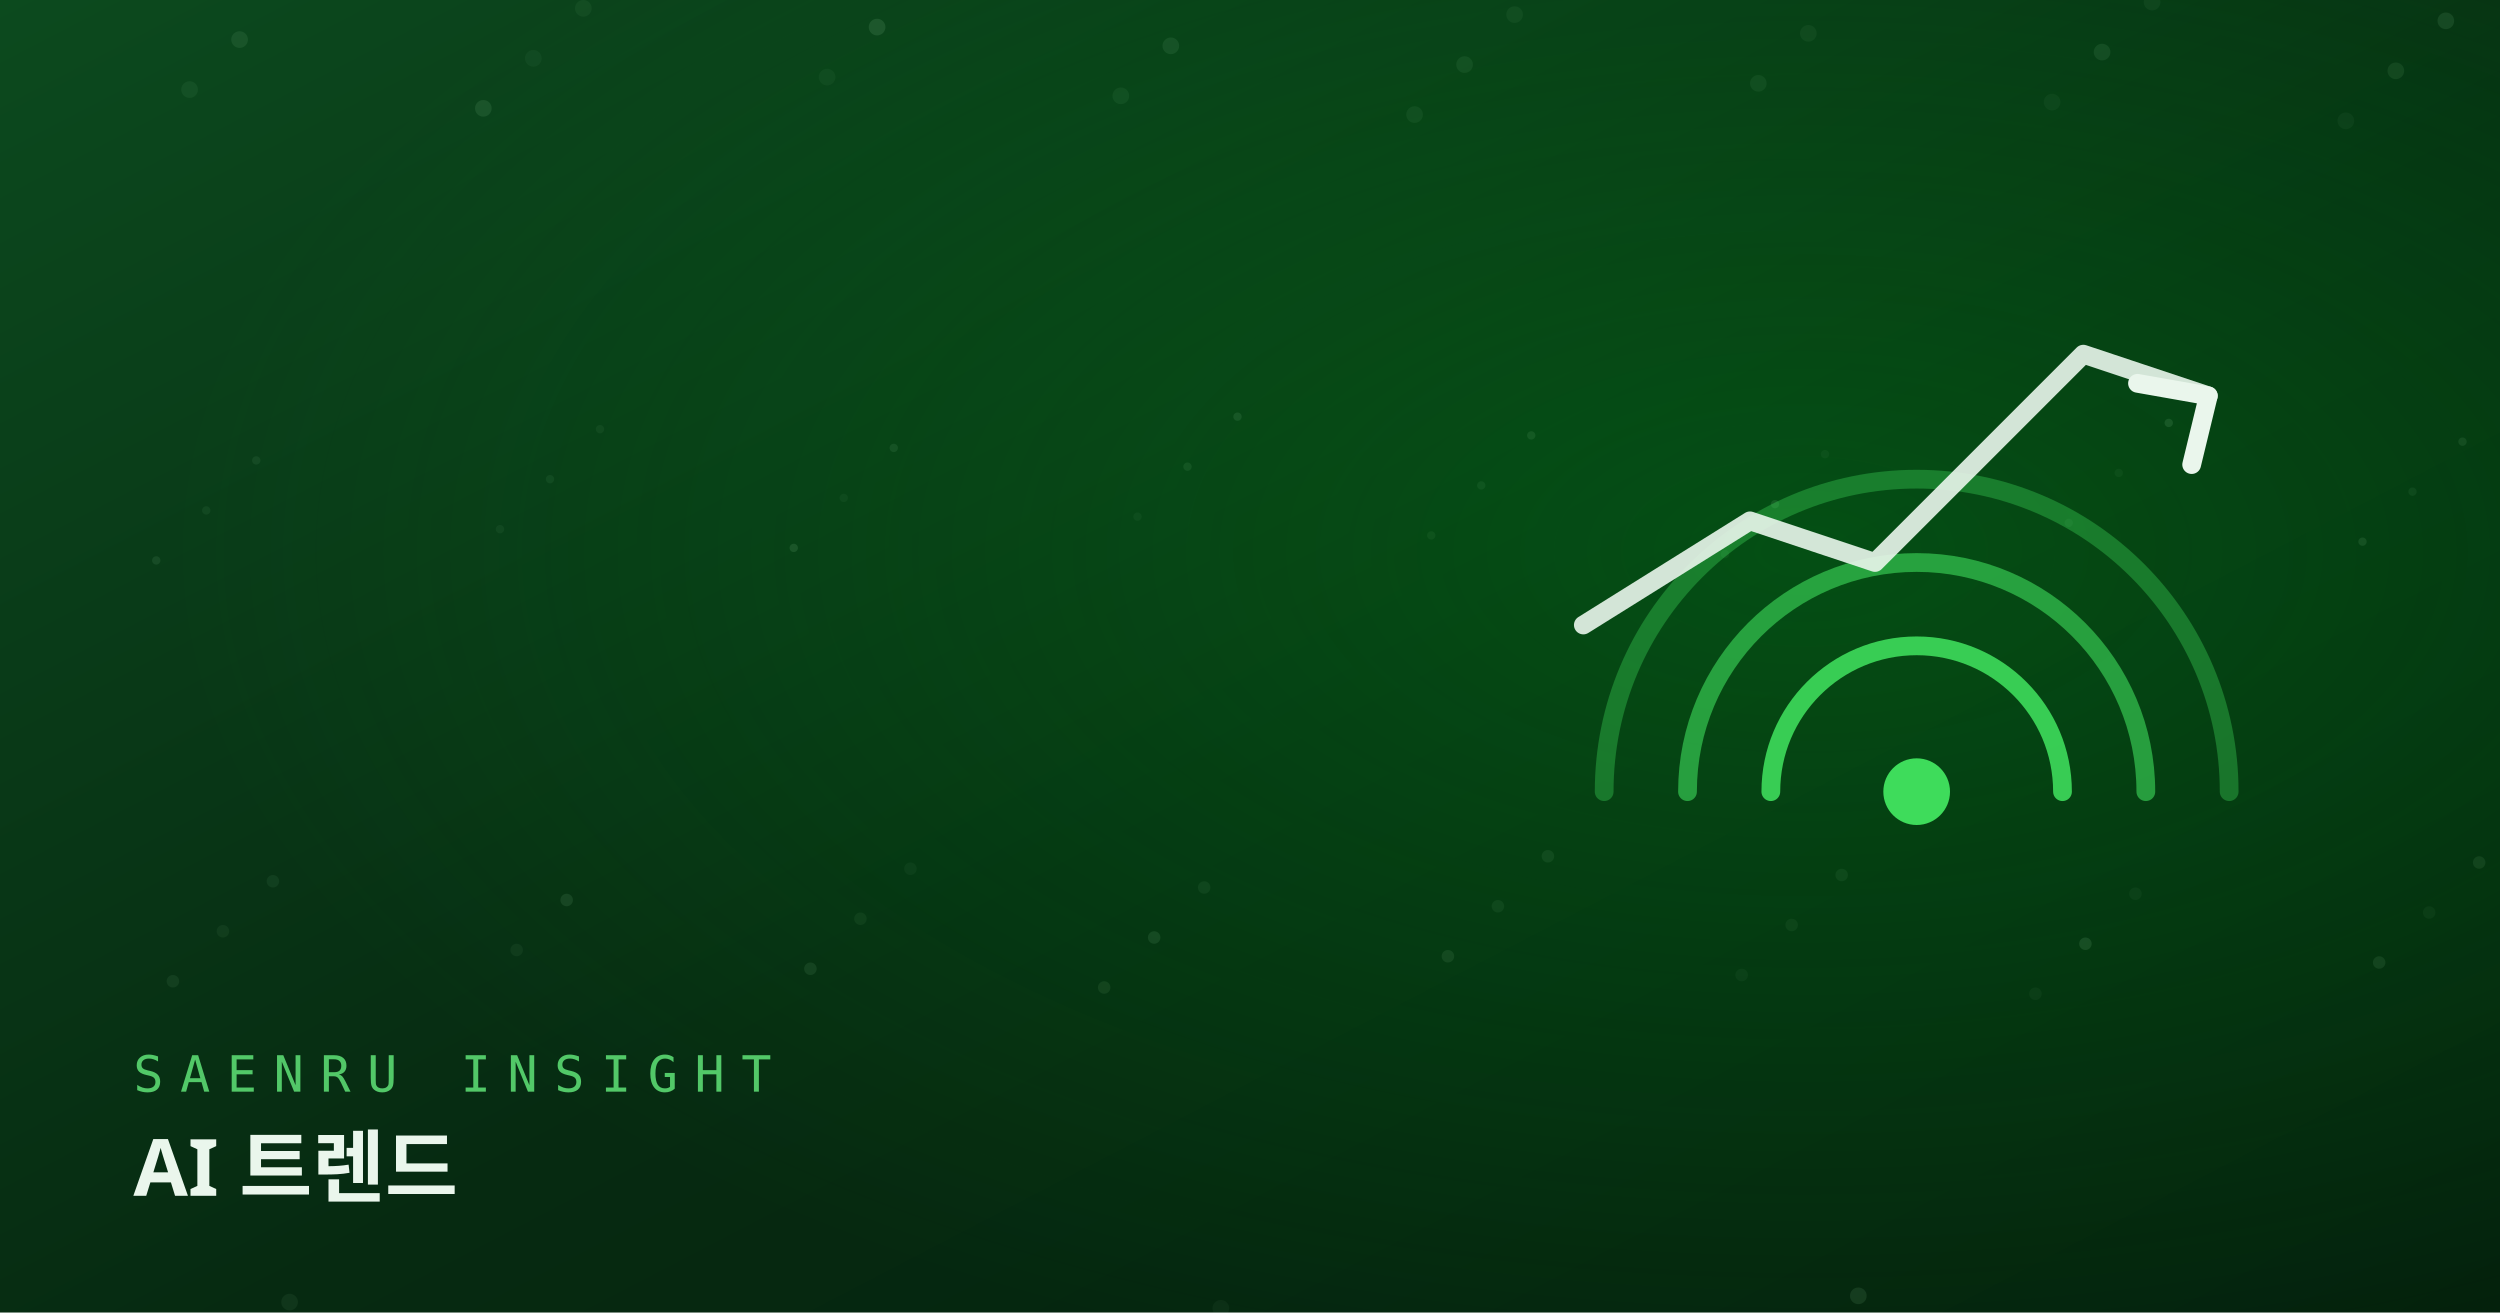
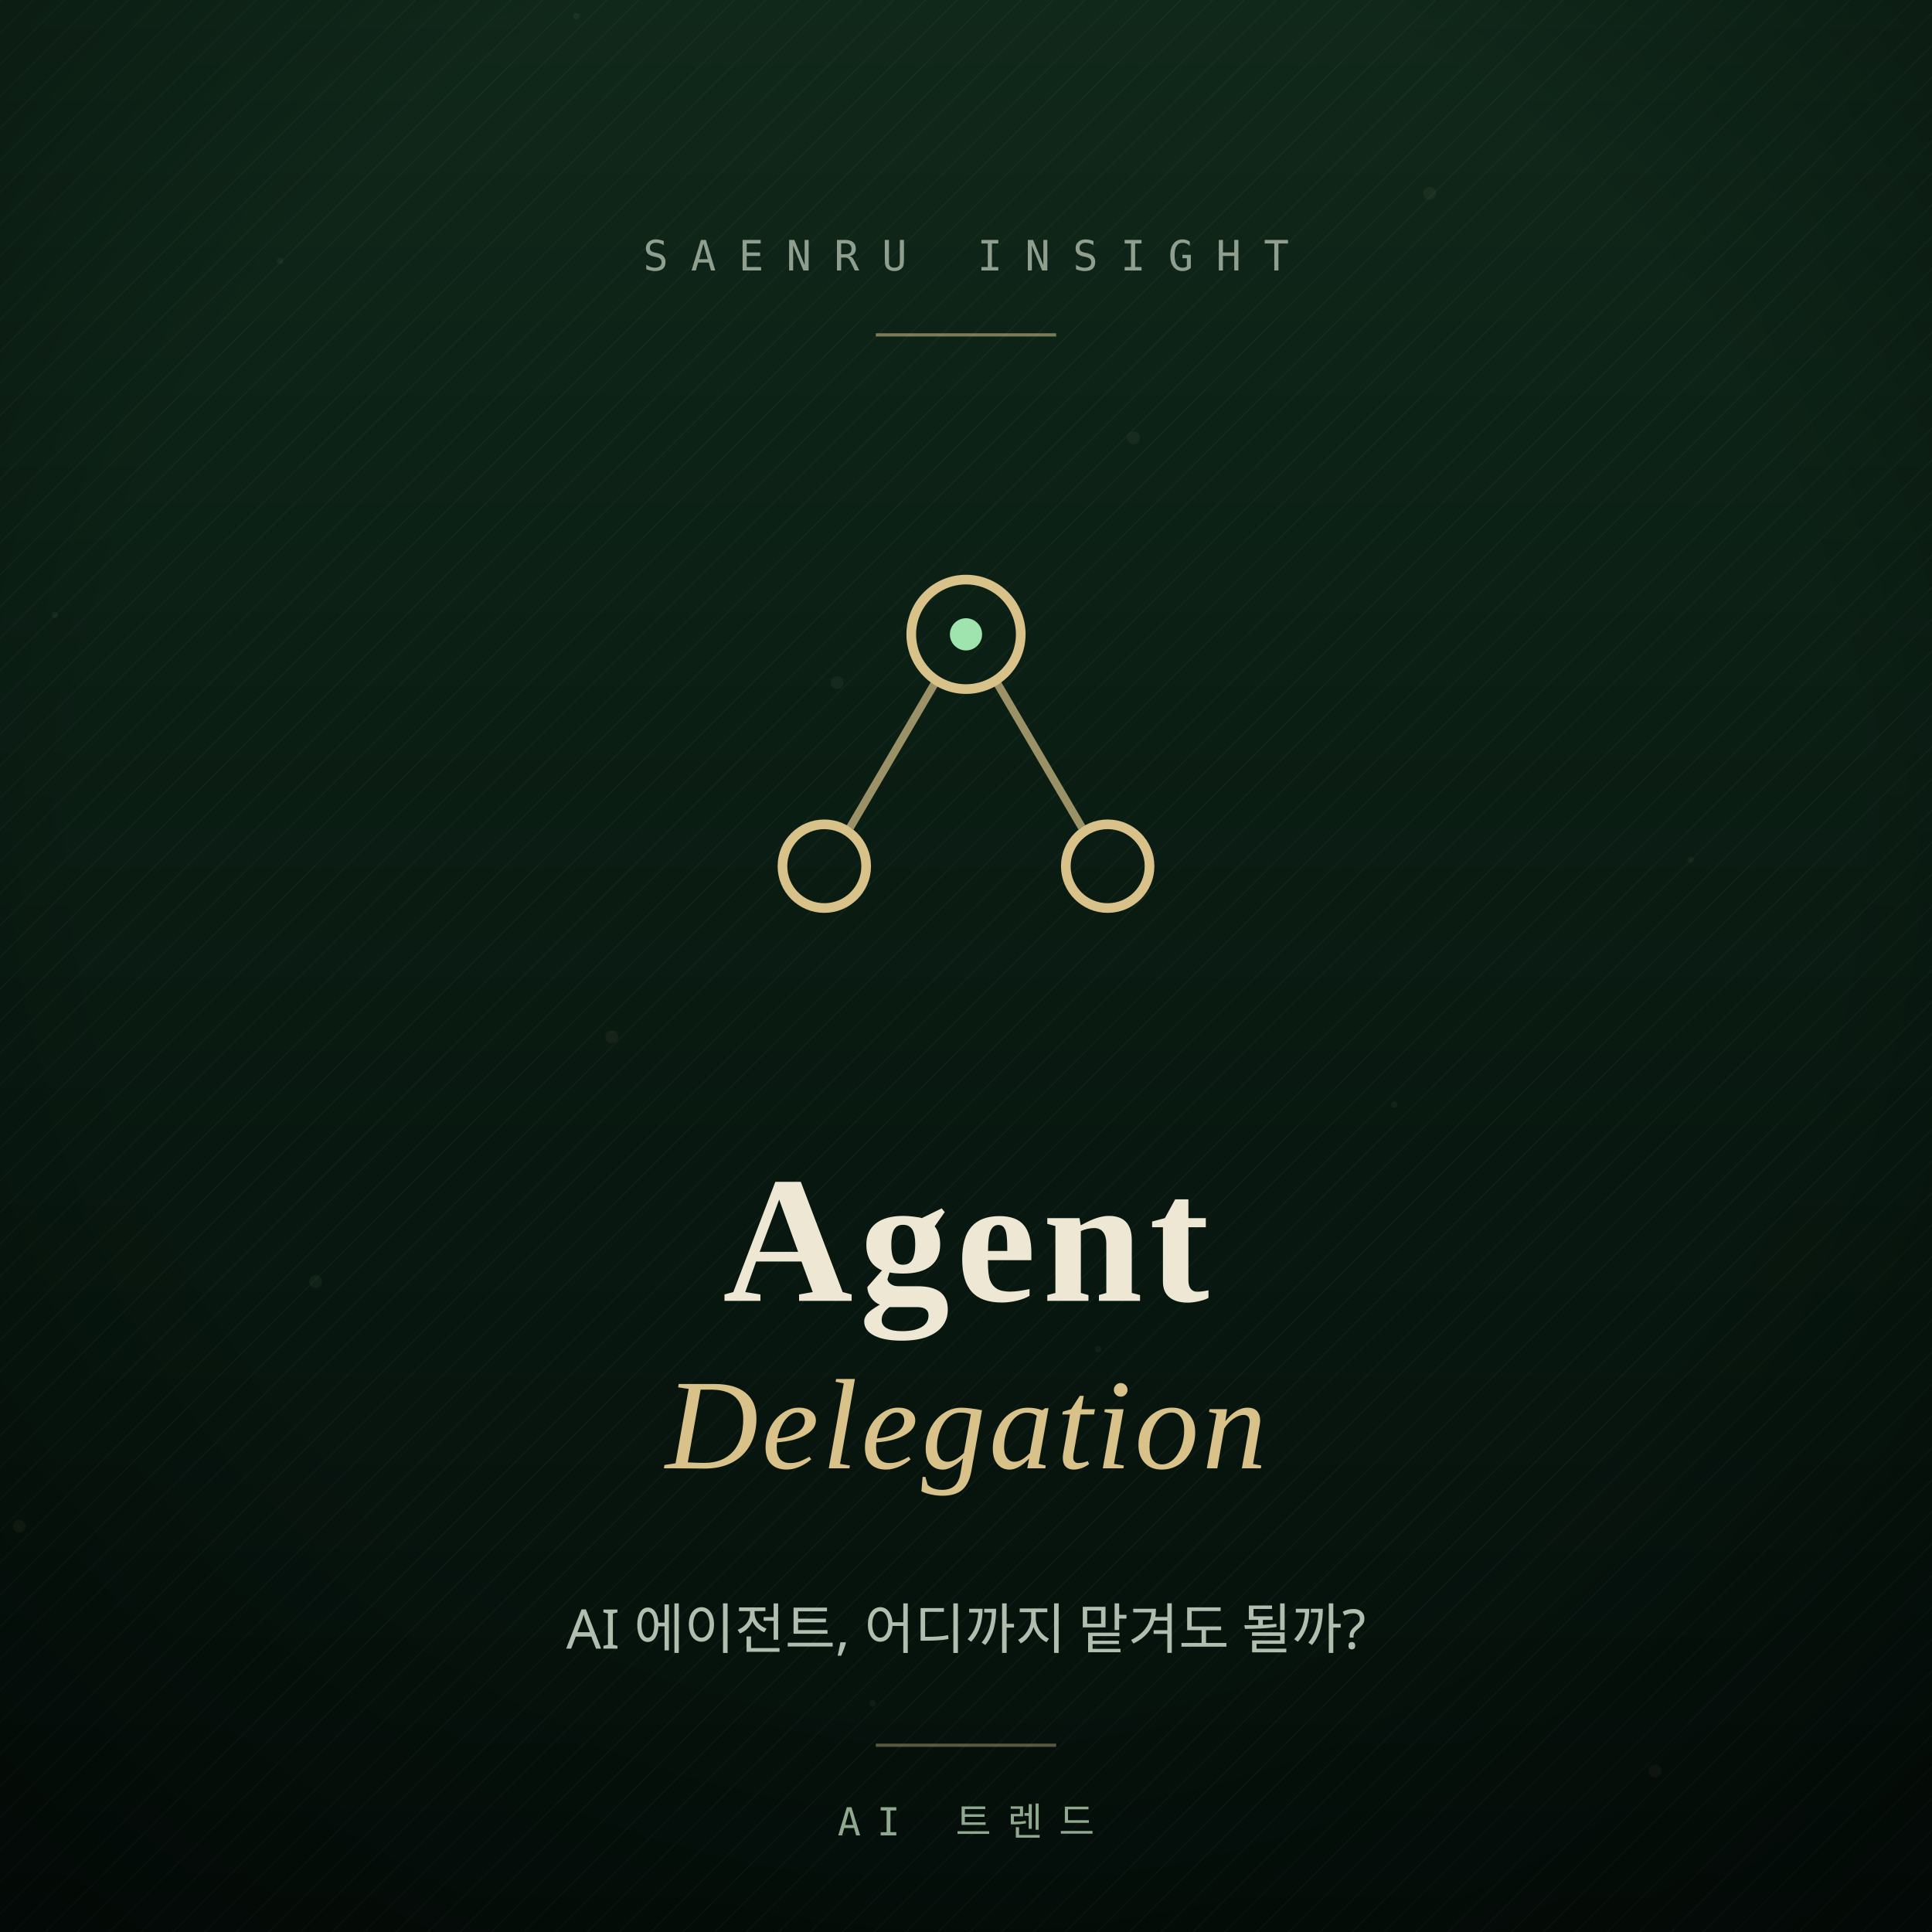
- <svg xmlns="http://www.w3.org/2000/svg" viewBox="0 0 1200 630" role="img" aria-label="AI 트렌드 썸네일">
+ <svg xmlns="http://www.w3.org/2000/svg" viewBox="0 0 600 600" role="img" aria-label="AI 트렌드 썸네일">
  <defs>
-     <linearGradient id="g" x1="0" y1="0" x2="1" y2="1">
-       <stop offset="0" stop-color="#0C4A1E" />
-       <stop offset="0.55" stop-color="#062A11" />
-       <stop offset="1" stop-color="#04200C" />
+     <linearGradient id="g" x1="0" y1="0" x2="0" y2="1">
+       <stop offset="0" stop-color="#10281A" />
+       <stop offset="0.6" stop-color="#081810" />
+       <stop offset="1" stop-color="#050F0A" />
    </linearGradient>
-     <radialGradient id="glow" cx="0.72" cy="0.42" r="0.65">
-       <stop offset="0" stop-color="#00AF1C" stop-opacity="0.28" />
-       <stop offset="1" stop-color="#00AF1C" stop-opacity="0" />
+     <radialGradient id="vig" cx="0.5" cy="0.42" r="0.75">
+       <stop offset="0.6" stop-color="#000000" stop-opacity="0" />
+       <stop offset="1" stop-color="#000000" stop-opacity="0.4" />
    </radialGradient>
+     <pattern id="tex" width="7" height="7" patternUnits="userSpaceOnUse" patternTransform="rotate(45)">
+       <line x1="0" y1="0" x2="0" y2="7" stroke="#FFFFFF" stroke-opacity="0.028" stroke-width="1" />
+     </pattern>
  </defs>
-   <rect width="1200" height="630" fill="url(#g)" />
-   <rect width="1200" height="630" fill="url(#glow)" />
-   <circle cx="594" cy="200" r="2" fill="#97DBA0" opacity="0.11" />
-   <circle cx="743" cy="411" r="3" fill="#97DBA0" opacity="0.08" />
-   <circle cx="892" cy="622" r="4" fill="#97DBA0" opacity="0.11" />
-   <circle cx="1041" cy="203" r="2" fill="#97DBA0" opacity="0.13" />
-   <circle cx="1190" cy="414" r="3" fill="#97DBA0" opacity="0.09" />
-   <circle cx="139" cy="625" r="4" fill="#97DBA0" opacity="0.07" />
-   <circle cx="288" cy="206" r="2" fill="#97DBA0" opacity="0.06" />
-   <circle cx="437" cy="417" r="3" fill="#97DBA0" opacity="0.05" />
-   <circle cx="586" cy="628" r="4" fill="#97DBA0" opacity="0.05" />
-   <circle cx="735" cy="209" r="2" fill="#97DBA0" opacity="0.10" />
-   <circle cx="884" cy="420" r="3" fill="#97DBA0" opacity="0.07" />
-   <circle cx="1033" cy="1" r="4" fill="#97DBA0" opacity="0.06" />
-   <circle cx="1182" cy="212" r="2" fill="#97DBA0" opacity="0.10" />
-   <circle cx="131" cy="423" r="3" fill="#97DBA0" opacity="0.07" />
-   <circle cx="280" cy="4" r="4" fill="#97DBA0" opacity="0.06" />
-   <circle cx="429" cy="215" r="2" fill="#97DBA0" opacity="0.10" />
-   <circle cx="578" cy="426" r="3" fill="#97DBA0" opacity="0.07" />
-   <circle cx="727" cy="7" r="4" fill="#97DBA0" opacity="0.06" />
-   <circle cx="876" cy="218" r="2" fill="#97DBA0" opacity="0.05" />
-   <circle cx="1025" cy="429" r="3" fill="#97DBA0" opacity="0.05" />
-   <circle cx="1174" cy="10" r="4" fill="#97DBA0" opacity="0.11" />
-   <circle cx="123" cy="221" r="2" fill="#97DBA0" opacity="0.08" />
-   <circle cx="272" cy="432" r="3" fill="#97DBA0" opacity="0.11" />
-   <circle cx="421" cy="13" r="4" fill="#97DBA0" opacity="0.13" />
-   <circle cx="570" cy="224" r="2" fill="#97DBA0" opacity="0.09" />
-   <circle cx="719" cy="435" r="3" fill="#97DBA0" opacity="0.07" />
-   <circle cx="868" cy="16" r="4" fill="#97DBA0" opacity="0.06" />
-   <circle cx="1017" cy="227" r="2" fill="#97DBA0" opacity="0.05" />
-   <circle cx="1166" cy="438" r="3" fill="#97DBA0" opacity="0.05" />
-   <circle cx="115" cy="19" r="4" fill="#97DBA0" opacity="0.10" />
-   <circle cx="264" cy="230" r="2" fill="#97DBA0" opacity="0.07" />
-   <circle cx="413" cy="441" r="3" fill="#97DBA0" opacity="0.06" />
-   <circle cx="562" cy="22" r="4" fill="#97DBA0" opacity="0.10" />
-   <circle cx="711" cy="233" r="2" fill="#97DBA0" opacity="0.07" />
-   <circle cx="860" cy="444" r="3" fill="#97DBA0" opacity="0.06" />
-   <circle cx="1009" cy="25" r="4" fill="#97DBA0" opacity="0.10" />
-   <circle cx="1158" cy="236" r="2" fill="#97DBA0" opacity="0.07" />
-   <circle cx="107" cy="447" r="3" fill="#97DBA0" opacity="0.06" />
-   <circle cx="256" cy="28" r="4" fill="#97DBA0" opacity="0.05" />
-   <circle cx="405" cy="239" r="2" fill="#97DBA0" opacity="0.05" />
-   <circle cx="554" cy="450" r="3" fill="#97DBA0" opacity="0.11" />
-   <circle cx="703" cy="31" r="4" fill="#97DBA0" opacity="0.08" />
-   <circle cx="852" cy="242" r="2" fill="#97DBA0" opacity="0.11" />
-   <circle cx="1001" cy="453" r="3" fill="#97DBA0" opacity="0.13" />
-   <circle cx="1150" cy="34" r="4" fill="#97DBA0" opacity="0.09" />
-   <circle cx="99" cy="245" r="2" fill="#97DBA0" opacity="0.07" />
-   <circle cx="248" cy="456" r="3" fill="#97DBA0" opacity="0.06" />
-   <circle cx="397" cy="37" r="4" fill="#97DBA0" opacity="0.05" />
-   <circle cx="546" cy="248" r="2" fill="#97DBA0" opacity="0.05" />
-   <circle cx="695" cy="459" r="3" fill="#97DBA0" opacity="0.10" />
-   <circle cx="844" cy="40" r="4" fill="#97DBA0" opacity="0.07" />
-   <circle cx="993" cy="251" r="2" fill="#97DBA0" opacity="0.06" />
-   <circle cx="1142" cy="462" r="3" fill="#97DBA0" opacity="0.10" />
-   <circle cx="91" cy="43" r="4" fill="#97DBA0" opacity="0.07" />
-   <circle cx="240" cy="254" r="2" fill="#97DBA0" opacity="0.06" />
-   <circle cx="389" cy="465" r="3" fill="#97DBA0" opacity="0.10" />
-   <circle cx="538" cy="46" r="4" fill="#97DBA0" opacity="0.07" />
-   <circle cx="687" cy="257" r="2" fill="#97DBA0" opacity="0.06" />
-   <circle cx="836" cy="468" r="3" fill="#97DBA0" opacity="0.05" />
-   <circle cx="985" cy="49" r="4" fill="#97DBA0" opacity="0.05" />
-   <circle cx="1134" cy="260" r="2" fill="#97DBA0" opacity="0.11" />
-   <circle cx="83" cy="471" r="3" fill="#97DBA0" opacity="0.08" />
-   <circle cx="232" cy="52" r="4" fill="#97DBA0" opacity="0.11" />
-   <circle cx="381" cy="263" r="2" fill="#97DBA0" opacity="0.13" />
-   <circle cx="530" cy="474" r="3" fill="#97DBA0" opacity="0.09" />
-   <circle cx="679" cy="55" r="4" fill="#97DBA0" opacity="0.07" />
-   <circle cx="828" cy="266" r="2" fill="#97DBA0" opacity="0.06" />
-   <circle cx="977" cy="477" r="3" fill="#97DBA0" opacity="0.05" />
-   <circle cx="1126" cy="58" r="4" fill="#97DBA0" opacity="0.05" />
-   <circle cx="75" cy="269" r="2" fill="#97DBA0" opacity="0.10" />
-   <g stroke="#3EDC5B" stroke-width="9" fill="none" stroke-linecap="round">
-     <path d="M 770 380 A 150 150 0 0 1 1070 380" opacity="0.35" />
-     <path d="M 810 380 A 110 110 0 0 1 1030 380" opacity="0.6" />
-     <path d="M 850 380 A 70 70 0 0 1 990 380" opacity="0.9" />
+   <rect width="600" height="600" fill="url(#g)" />
+   <rect width="600" height="600" fill="url(#tex)" />
+   <circle cx="341" cy="419" r="1" fill="#9FE3AE" opacity="0.06" />
+   <circle cx="514" cy="550" r="2" fill="#D8C289" opacity="0.06" />
+   <circle cx="87" cy="81" r="1" fill="#D8C289" opacity="0.06" />
+   <circle cx="260" cy="212" r="2" fill="#9FE3AE" opacity="0.06" />
+   <circle cx="433" cy="343" r="1" fill="#D8C289" opacity="0.06" />
+   <circle cx="6" cy="474" r="2" fill="#D8C289" opacity="0.06" />
+   <circle cx="179" cy="5" r="1" fill="#9FE3AE" opacity="0.06" />
+   <circle cx="352" cy="136" r="2" fill="#D8C289" opacity="0.06" />
+   <circle cx="525" cy="267" r="1" fill="#D8C289" opacity="0.06" />
+   <circle cx="98" cy="398" r="2" fill="#9FE3AE" opacity="0.06" />
+   <circle cx="271" cy="529" r="1" fill="#D8C289" opacity="0.06" />
+   <circle cx="444" cy="60" r="2" fill="#D8C289" opacity="0.06" />
+   <circle cx="17" cy="191" r="1" fill="#9FE3AE" opacity="0.06" />
+   <circle cx="190" cy="322" r="2" fill="#D8C289" opacity="0.06" />
+   <rect width="600" height="600" fill="url(#vig)" />
+   <text x="300" y="84" text-anchor="middle" font-family="'IBM Plex Mono',Consolas,monospace" font-size="13" letter-spacing="7" fill="#B9C7B4" opacity="0.75">SAENRU INSIGHT</text>
+   <line x1="272" y1="104" x2="328" y2="104" stroke="#D8C289" stroke-width="1" opacity="0.55" />
+   <g transform="translate(300,235)">
+     <circle cx="0" cy="-38" r="17" fill="none" stroke="#D8C289" stroke-width="3" />
+     <circle cx="-44" cy="34" r="13" fill="none" stroke="#D8C289" stroke-width="3" />
+     <circle cx="44" cy="34" r="13" fill="none" stroke="#D8C289" stroke-width="3" />
+     <line x1="-9" y1="-24" x2="-36" y2="22" stroke="#D8C289" stroke-width="2.5" opacity="0.7" />
+     <line x1="9" y1="-24" x2="36" y2="22" stroke="#D8C289" stroke-width="2.5" opacity="0.7" />
+     <circle cx="0" cy="-38" r="5" fill="#9FE3AE" />
  </g>
-   <circle cx="920" cy="380" r="16" fill="#3EDC5B" />
-   <polyline points="760,300 840,250 900,270 1000,170 1060,190" stroke="#EAF6EC" stroke-width="9" fill="none" stroke-linecap="round" stroke-linejoin="round" opacity="0.9" />
-   <path d="M 1060 190 l -34 -6 m 34 6 l -8 33" stroke="#EAF6EC" stroke-width="9" fill="none" stroke-linecap="round" />
-   <text x="64" y="524" font-family="'IBM Plex Mono',Consolas,monospace" font-size="24" letter-spacing="8" fill="#52C868">SAENRU INSIGHT</text>
-   <text x="64" y="574" font-family="'Noto Sans KR','Apple SD Gothic Neo','Malgun Gothic',sans-serif" font-size="38" font-weight="700" fill="#EAF6EC">AI 트렌드</text>
+   <text x="300" y="404" text-anchor="middle" font-family="Georgia,'Times New Roman',serif" font-weight="700" font-size="56" letter-spacing="2" fill="#EDE7D4">Agent</text>
+   <text x="300" y="456" text-anchor="middle" font-family="Georgia,'Times New Roman',serif" font-style="italic" font-size="40" letter-spacing="1" fill="#D8C289">Delegation</text>
+   <text x="300" y="512" text-anchor="middle" font-family="'Noto Sans KR','Apple SD Gothic Neo','Malgun Gothic',sans-serif" font-size="17" fill="#CFDCCB" opacity="0.85">AI 에이전트, 어디까지 맡겨도 될까?</text>
+   <line x1="272" y1="542" x2="328" y2="542" stroke="#D8C289" stroke-width="1" opacity="0.4" />
+   <text x="300" y="570" text-anchor="middle" font-family="'IBM Plex Mono',Consolas,monospace" font-size="12" letter-spacing="5" fill="#8FA98F">AI 트렌드</text>
</svg>
